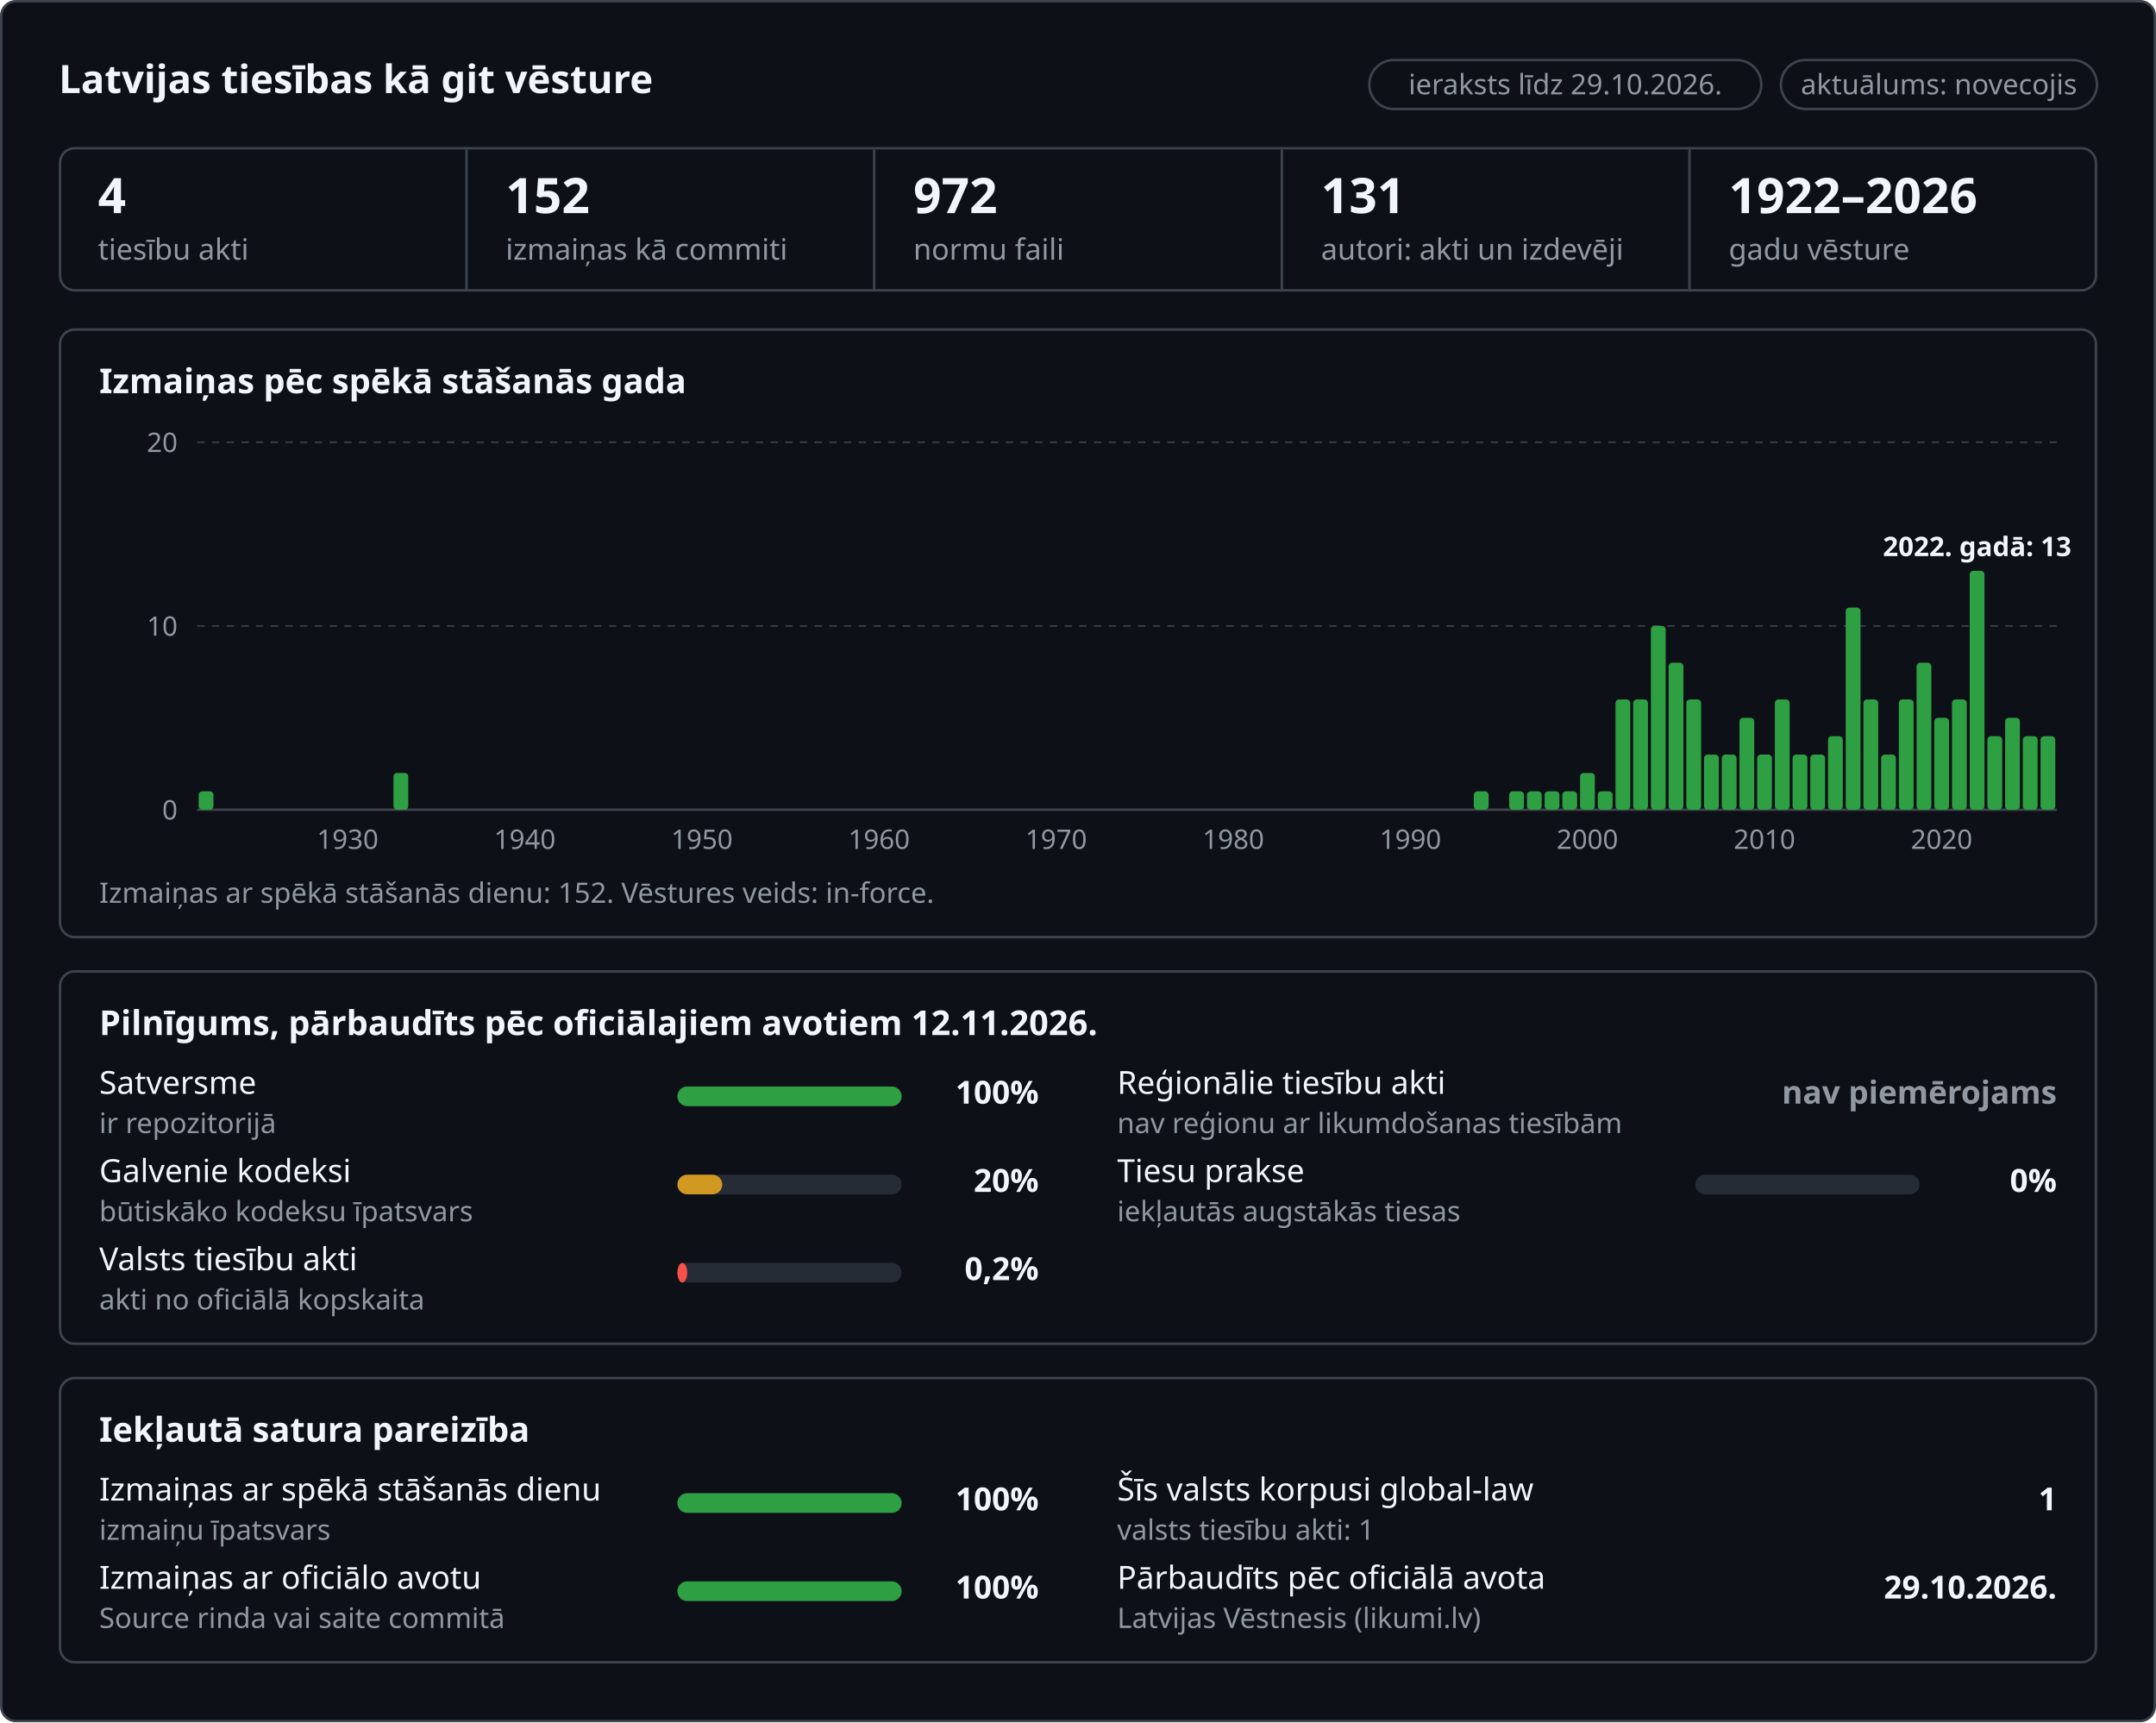
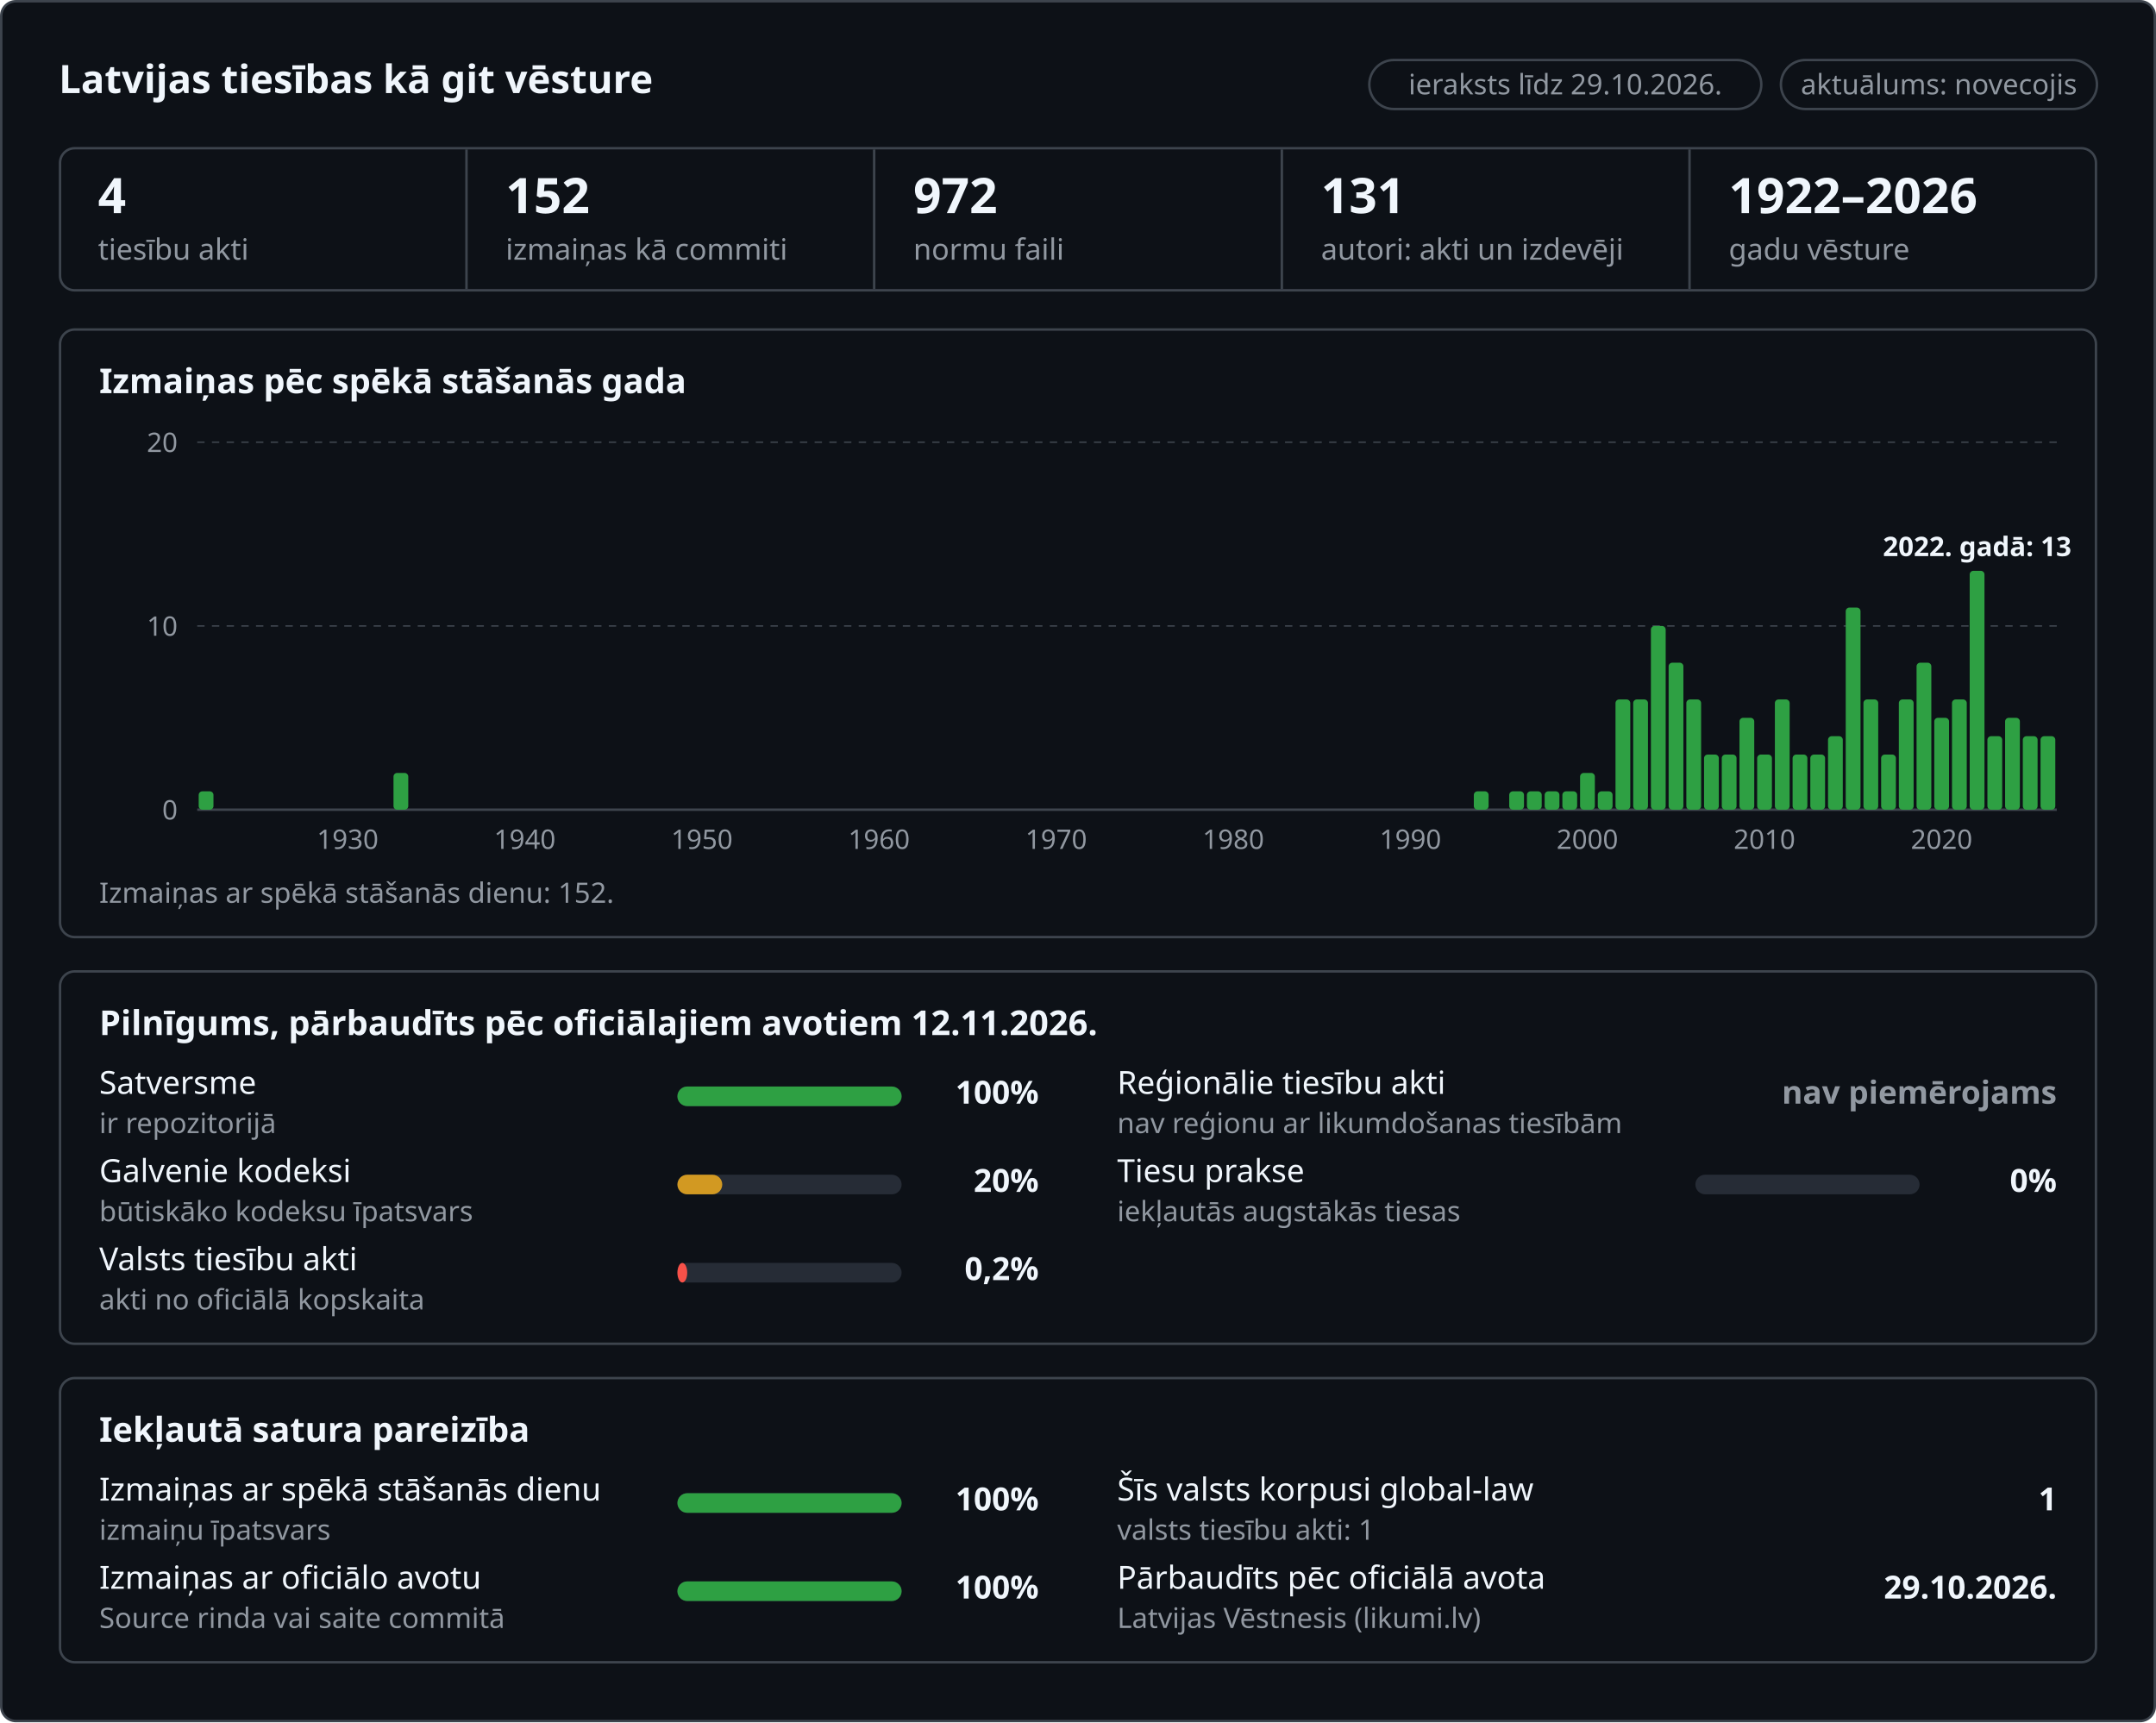
<svg xmlns="http://www.w3.org/2000/svg" width="880" height="703" viewBox="0 0 880 703" font-family="-apple-system,BlinkMacSystemFont,Segoe UI,Noto Sans,Helvetica,Arial,sans-serif">
  <rect x="0.5" y="0.5" width="879" height="702" rx="6" fill="#0d1117" stroke="#3d444d" />
  <text x="24" y="38" font-size="16" font-weight="600" fill="#f0f6fc">Latvijas tiesības kā git vēsture</text>
  <rect x="558.9" y="24.5" width="160" height="20" rx="10" fill="none" stroke="#3d444d" />
  <text x="638.9" y="38.5" font-size="11.5" font-weight="500" text-anchor="middle" fill="#9198a1">ieraksts līdz 29.10.2026.</text>
  <rect x="726.9" y="24.5" width="129" height="20" rx="10" fill="none" stroke="#3d444d" />
  <text x="791.4" y="38.5" font-size="11.5" font-weight="500" text-anchor="middle" fill="#9198a1">aktuālums: novecojis</text>
  <rect x="24.5" y="60.5" width="831" height="58" rx="6" fill="#0d1117" stroke="#3d444d" />
  <text x="40.0" y="87" font-size="20" font-weight="600" fill="#f0f6fc">4</text>
  <text x="40.0" y="106" font-size="12" fill="#9198a1">tiesību akti</text>
  <line x1="190.4" y1="61" x2="190.4" y2="118" stroke="#3d444d" />
  <text x="206.4" y="87" font-size="20" font-weight="600" fill="#f0f6fc">152</text>
  <text x="206.4" y="106" font-size="12" fill="#9198a1">izmaiņas kā commiti</text>
  <line x1="356.8" y1="61" x2="356.8" y2="118" stroke="#3d444d" />
  <text x="372.8" y="87" font-size="20" font-weight="600" fill="#f0f6fc">972</text>
  <text x="372.8" y="106" font-size="12" fill="#9198a1">normu faili</text>
  <line x1="523.2" y1="61" x2="523.2" y2="118" stroke="#3d444d" />
  <text x="539.2" y="87" font-size="20" font-weight="600" fill="#f0f6fc">131</text>
  <text x="539.2" y="106" font-size="12" fill="#9198a1">autori: akti un izdevēji</text>
  <line x1="689.6" y1="61" x2="689.6" y2="118" stroke="#3d444d" />
  <text x="705.6" y="87" font-size="20" font-weight="600" fill="#f0f6fc">1922–2026</text>
  <text x="705.6" y="106" font-size="12" fill="#9198a1">gadu vēsture</text>
  <rect x="24.5" y="134.5" width="831" height="248" rx="6" fill="#0d1117" stroke="#3d444d" />
  <text x="40.5" y="160.5" font-size="14" font-weight="600" fill="#f0f6fc">Izmaiņas pēc spēkā stāšanās gada</text>
  <line x1="80.5" y1="330.5" x2="839.5" y2="330.5" stroke="#3d444d" stroke-width="1" />
  <text x="72.5" y="334.5" font-size="11" text-anchor="end" fill="#9198a1">0</text>
  <line x1="80.5" y1="255.5" x2="839.5" y2="255.5" stroke="#3d444d" stroke-width="0.6" stroke-dasharray="3 3" />
  <text x="72.5" y="259.5" font-size="11" text-anchor="end" fill="#9198a1">10</text>
  <line x1="80.5" y1="180.5" x2="839.5" y2="180.5" stroke="#3d444d" stroke-width="0.6" stroke-dasharray="3 3" />
  <text x="72.5" y="184.5" font-size="11" text-anchor="end" fill="#9198a1">20</text>
  <rect x="81.10" y="323.0" width="6.03" height="7.5" rx="1.5" fill="#2ea043" />
  <text x="141.9" y="346.5" font-size="11" text-anchor="middle" fill="#9198a1">1930</text>
  <rect x="160.61" y="315.5" width="6.03" height="15.0" rx="1.5" fill="#2ea043" />
  <text x="214.2" y="346.5" font-size="11" text-anchor="middle" fill="#9198a1">1940</text>
  <text x="286.5" y="346.5" font-size="11" text-anchor="middle" fill="#9198a1">1950</text>
  <text x="358.8" y="346.5" font-size="11" text-anchor="middle" fill="#9198a1">1960</text>
  <text x="431.1" y="346.5" font-size="11" text-anchor="middle" fill="#9198a1">1970</text>
  <text x="503.4" y="346.5" font-size="11" text-anchor="middle" fill="#9198a1">1980</text>
  <text x="575.7" y="346.5" font-size="11" text-anchor="middle" fill="#9198a1">1990</text>
  <rect x="601.56" y="323.0" width="6.03" height="7.5" rx="1.5" fill="#2ea043" />
  <rect x="616.01" y="323.0" width="6.03" height="7.5" rx="1.5" fill="#2ea043" />
  <rect x="623.24" y="323.0" width="6.03" height="7.5" rx="1.5" fill="#2ea043" />
  <rect x="630.47" y="323.0" width="6.03" height="7.5" rx="1.5" fill="#2ea043" />
  <rect x="637.70" y="323.0" width="6.03" height="7.5" rx="1.5" fill="#2ea043" />
  <rect x="644.93" y="315.5" width="6.03" height="15.0" rx="1.5" fill="#2ea043" />
  <text x="647.9" y="346.5" font-size="11" text-anchor="middle" fill="#9198a1">2000</text>
  <rect x="652.16" y="323.0" width="6.03" height="7.5" rx="1.5" fill="#2ea043" />
  <rect x="659.39" y="285.5" width="6.03" height="45.0" rx="1.5" fill="#2ea043" />
  <rect x="666.61" y="285.5" width="6.03" height="45.0" rx="1.5" fill="#2ea043" />
  <rect x="673.84" y="255.5" width="6.03" height="75.0" rx="1.5" fill="#2ea043" />
  <rect x="681.07" y="270.5" width="6.03" height="60.0" rx="1.5" fill="#2ea043" />
  <rect x="688.30" y="285.5" width="6.03" height="45.0" rx="1.5" fill="#2ea043" />
  <rect x="695.53" y="308.0" width="6.03" height="22.5" rx="1.5" fill="#2ea043" />
  <rect x="702.76" y="308.0" width="6.03" height="22.5" rx="1.5" fill="#2ea043" />
  <rect x="709.99" y="293.0" width="6.03" height="37.5" rx="1.5" fill="#2ea043" />
  <rect x="717.21" y="308.0" width="6.03" height="22.5" rx="1.5" fill="#2ea043" />
  <text x="720.2" y="346.5" font-size="11" text-anchor="middle" fill="#9198a1">2010</text>
  <rect x="724.44" y="285.5" width="6.03" height="45.0" rx="1.5" fill="#2ea043" />
  <rect x="731.67" y="308.0" width="6.03" height="22.5" rx="1.5" fill="#2ea043" />
  <rect x="738.90" y="308.0" width="6.03" height="22.5" rx="1.5" fill="#2ea043" />
  <rect x="746.13" y="300.5" width="6.03" height="30.0" rx="1.5" fill="#2ea043" />
  <rect x="753.36" y="248.0" width="6.03" height="82.5" rx="1.5" fill="#2ea043" />
  <rect x="760.59" y="285.5" width="6.03" height="45.0" rx="1.5" fill="#2ea043" />
  <rect x="767.81" y="308.0" width="6.03" height="22.5" rx="1.5" fill="#2ea043" />
  <rect x="775.04" y="285.5" width="6.03" height="45.0" rx="1.5" fill="#2ea043" />
  <rect x="782.27" y="270.5" width="6.03" height="60.0" rx="1.5" fill="#2ea043" />
  <rect x="789.50" y="293.0" width="6.03" height="37.5" rx="1.5" fill="#2ea043" />
  <text x="792.5" y="346.5" font-size="11" text-anchor="middle" fill="#9198a1">2020</text>
  <rect x="796.73" y="285.5" width="6.03" height="45.0" rx="1.5" fill="#2ea043" />
  <rect x="803.96" y="233.0" width="6.03" height="97.5" rx="1.5" fill="#2ea043" />
  <text x="807.0" y="227.0" font-size="11" font-weight="600" text-anchor="middle" fill="#f0f6fc">2022. gadā: 13</text>
  <rect x="811.19" y="300.5" width="6.03" height="30.0" rx="1.5" fill="#2ea043" />
  <rect x="818.41" y="293.0" width="6.03" height="37.5" rx="1.5" fill="#2ea043" />
  <rect x="825.64" y="300.5" width="6.03" height="30.0" rx="1.5" fill="#2ea043" />
  <rect x="832.87" y="300.5" width="6.03" height="30.0" rx="1.5" fill="#2ea043" />
-   <text x="40.5" y="368.5" font-size="11.5" fill="#9198a1">Izmaiņas ar spēkā stāšanās dienu: 152. Vēstures veids: in-force.</text>
+   <text x="40.5" y="368.5" font-size="11.5" fill="#9198a1">Izmaiņas ar spēkā stāšanās dienu: 152.</text>
  <rect x="24.5" y="396.5" width="831" height="152" rx="6" fill="#0d1117" stroke="#3d444d" />
  <text x="40.5" y="422.5" font-size="14" font-weight="600" fill="#f0f6fc">Pilnīgums, pārbaudīts pēc oficiālajiem avotiem 12.11.2026.</text>
  <text x="40.5" y="446.5" font-size="13" fill="#f0f6fc">Satversme</text>
  <text x="40.5" y="462.5" font-size="11.5" fill="#9198a1">ir repozitorijā</text>
  <g>
    <rect x="276.5" y="443.5" width="91.5" height="8" rx="4" fill="#262c36" />
    <rect x="276.5" y="443.5" width="91.5" height="8" rx="4" fill="#2ea043" />
  </g>
  <text x="424.0" y="450.5" font-size="13" font-weight="600" text-anchor="end" fill="#f0f6fc">100%</text>
  <text x="40.5" y="482.5" font-size="13" fill="#f0f6fc">Galvenie kodeksi</text>
  <text x="40.5" y="498.5" font-size="11.5" fill="#9198a1">būtiskāko kodeksu īpatsvars</text>
  <g>
    <rect x="276.5" y="479.5" width="91.5" height="8" rx="4" fill="#262c36" />
    <rect x="276.5" y="479.5" width="18.3" height="8" rx="4" fill="#d29922" />
  </g>
  <text x="424.0" y="486.5" font-size="13" font-weight="600" text-anchor="end" fill="#f0f6fc">20%</text>
  <text x="40.5" y="518.5" font-size="13" fill="#f0f6fc">Valsts tiesību akti</text>
  <text x="40.5" y="534.5" font-size="11.5" fill="#9198a1">akti no oficiālā kopskaita</text>
  <g>
    <rect x="276.5" y="515.5" width="91.5" height="8" rx="4" fill="#262c36" />
    <rect x="276.5" y="515.5" width="4.0" height="8" rx="4" fill="#f85149" />
  </g>
  <text x="424.0" y="522.5" font-size="13" font-weight="600" text-anchor="end" fill="#f0f6fc">0,2%</text>
  <text x="456.0" y="446.5" font-size="13" fill="#f0f6fc">Reģionālie tiesību akti</text>
  <text x="456.0" y="462.5" font-size="11.5" fill="#9198a1">nav reģionu ar likumdošanas tiesībām</text>
  <text x="839.5" y="450.5" font-size="13" font-weight="600" text-anchor="end" fill="#9198a1">nav piemērojams</text>
  <text x="456.0" y="482.5" font-size="13" fill="#f0f6fc">Tiesu prakse</text>
  <text x="456.0" y="498.5" font-size="11.5" fill="#9198a1">iekļautās augstākās tiesas</text>
  <g>
    <rect x="692.0" y="479.5" width="91.5" height="8" rx="4" fill="#262c36" />
  </g>
  <text x="839.5" y="486.5" font-size="13" font-weight="600" text-anchor="end" fill="#f0f6fc">0%</text>
  <rect x="24.5" y="562.5" width="831" height="116" rx="6" fill="#0d1117" stroke="#3d444d" />
  <text x="40.5" y="588.5" font-size="14" font-weight="600" fill="#f0f6fc">Iekļautā satura pareizība</text>
  <text x="40.5" y="612.5" font-size="13" fill="#f0f6fc">Izmaiņas ar spēkā stāšanās dienu</text>
  <text x="40.5" y="628.5" font-size="11.5" fill="#9198a1">izmaiņu īpatsvars</text>
  <g>
    <rect x="276.5" y="609.5" width="91.5" height="8" rx="4" fill="#262c36" />
    <rect x="276.5" y="609.5" width="91.5" height="8" rx="4" fill="#2ea043" />
  </g>
  <text x="424.0" y="616.5" font-size="13" font-weight="600" text-anchor="end" fill="#f0f6fc">100%</text>
  <text x="40.5" y="648.5" font-size="13" fill="#f0f6fc">Izmaiņas ar oficiālo avotu</text>
  <text x="40.5" y="664.5" font-size="11.5" fill="#9198a1">Source rinda vai saite commitā</text>
  <g>
    <rect x="276.5" y="645.5" width="91.5" height="8" rx="4" fill="#262c36" />
    <rect x="276.5" y="645.5" width="91.5" height="8" rx="4" fill="#2ea043" />
  </g>
  <text x="424.0" y="652.5" font-size="13" font-weight="600" text-anchor="end" fill="#f0f6fc">100%</text>
  <text x="456.0" y="612.5" font-size="13" fill="#f0f6fc">Šīs valsts korpusi global-law</text>
  <text x="456.0" y="628.5" font-size="11.5" fill="#9198a1">valsts tiesību akti: 1</text>
  <text x="839.5" y="616.5" font-size="13" font-weight="600" text-anchor="end" fill="#f0f6fc">1</text>
  <text x="456.0" y="648.5" font-size="13" fill="#f0f6fc">Pārbaudīts pēc oficiālā avota</text>
  <text x="456.0" y="664.5" font-size="11.5" fill="#9198a1">Latvijas Vēstnesis (likumi.lv)</text>
  <text x="839.5" y="652.5" font-size="13" font-weight="600" text-anchor="end" fill="#f0f6fc">29.10.2026.</text>
</svg>
